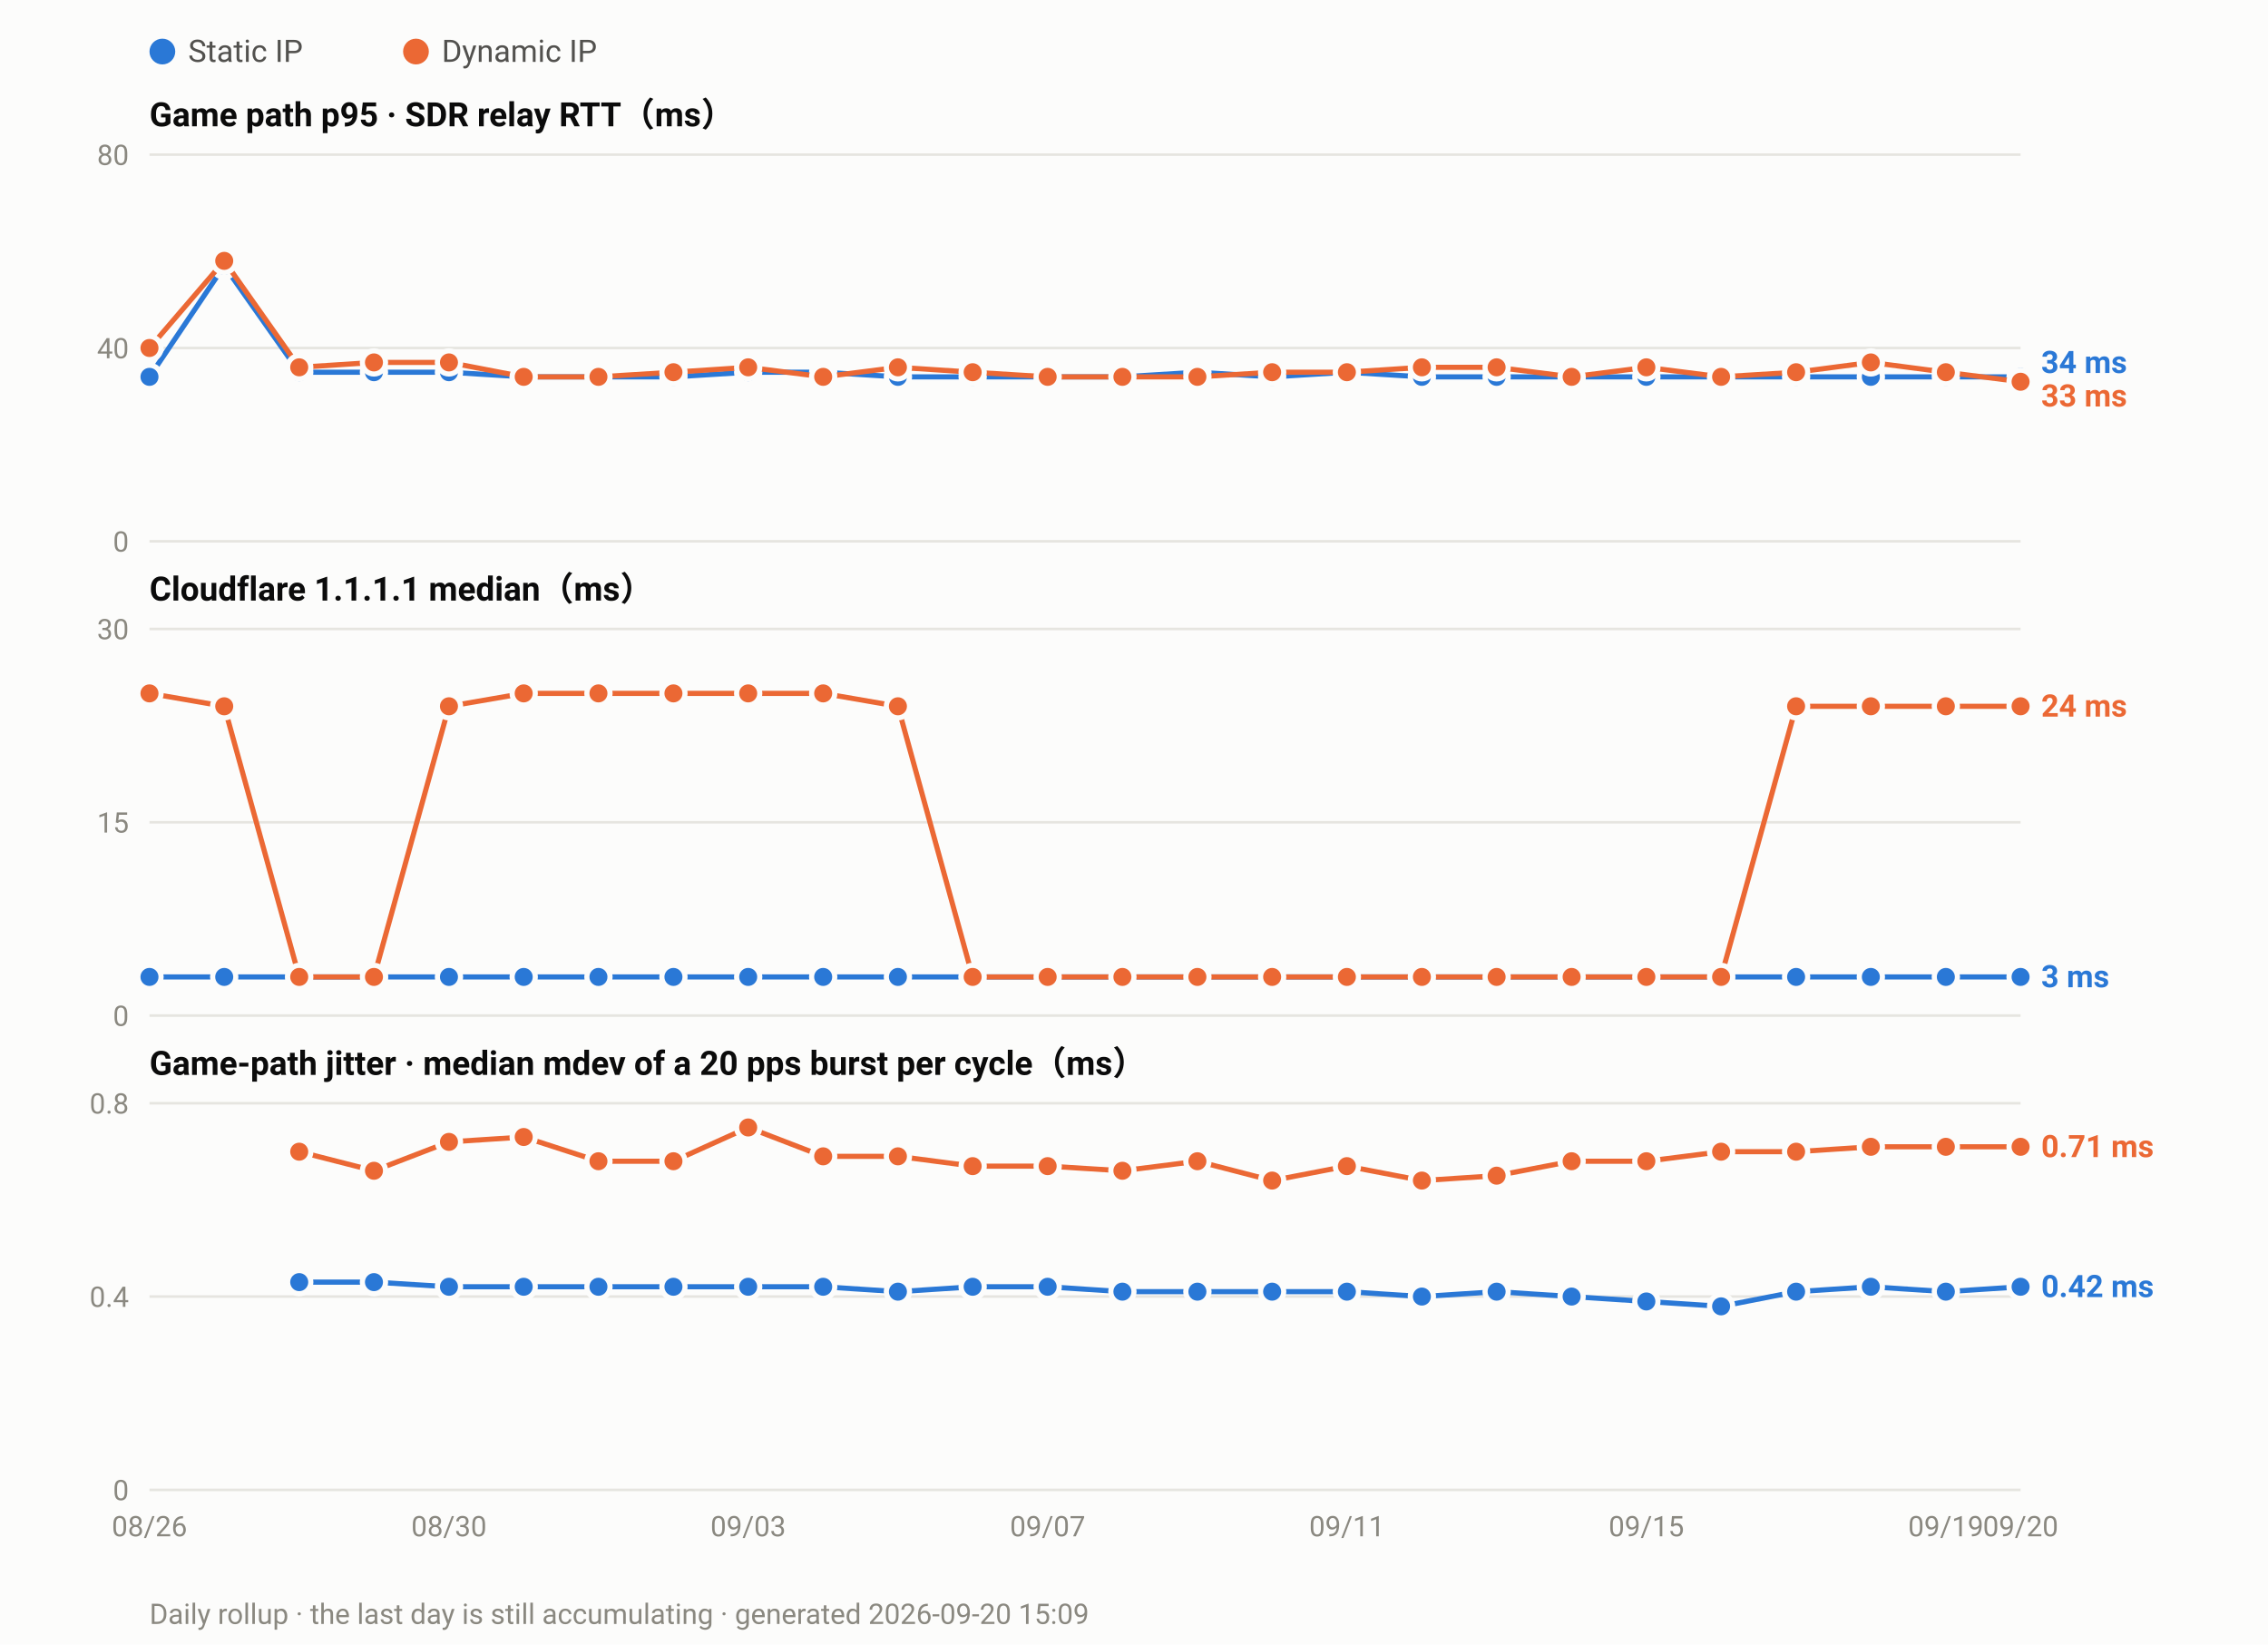
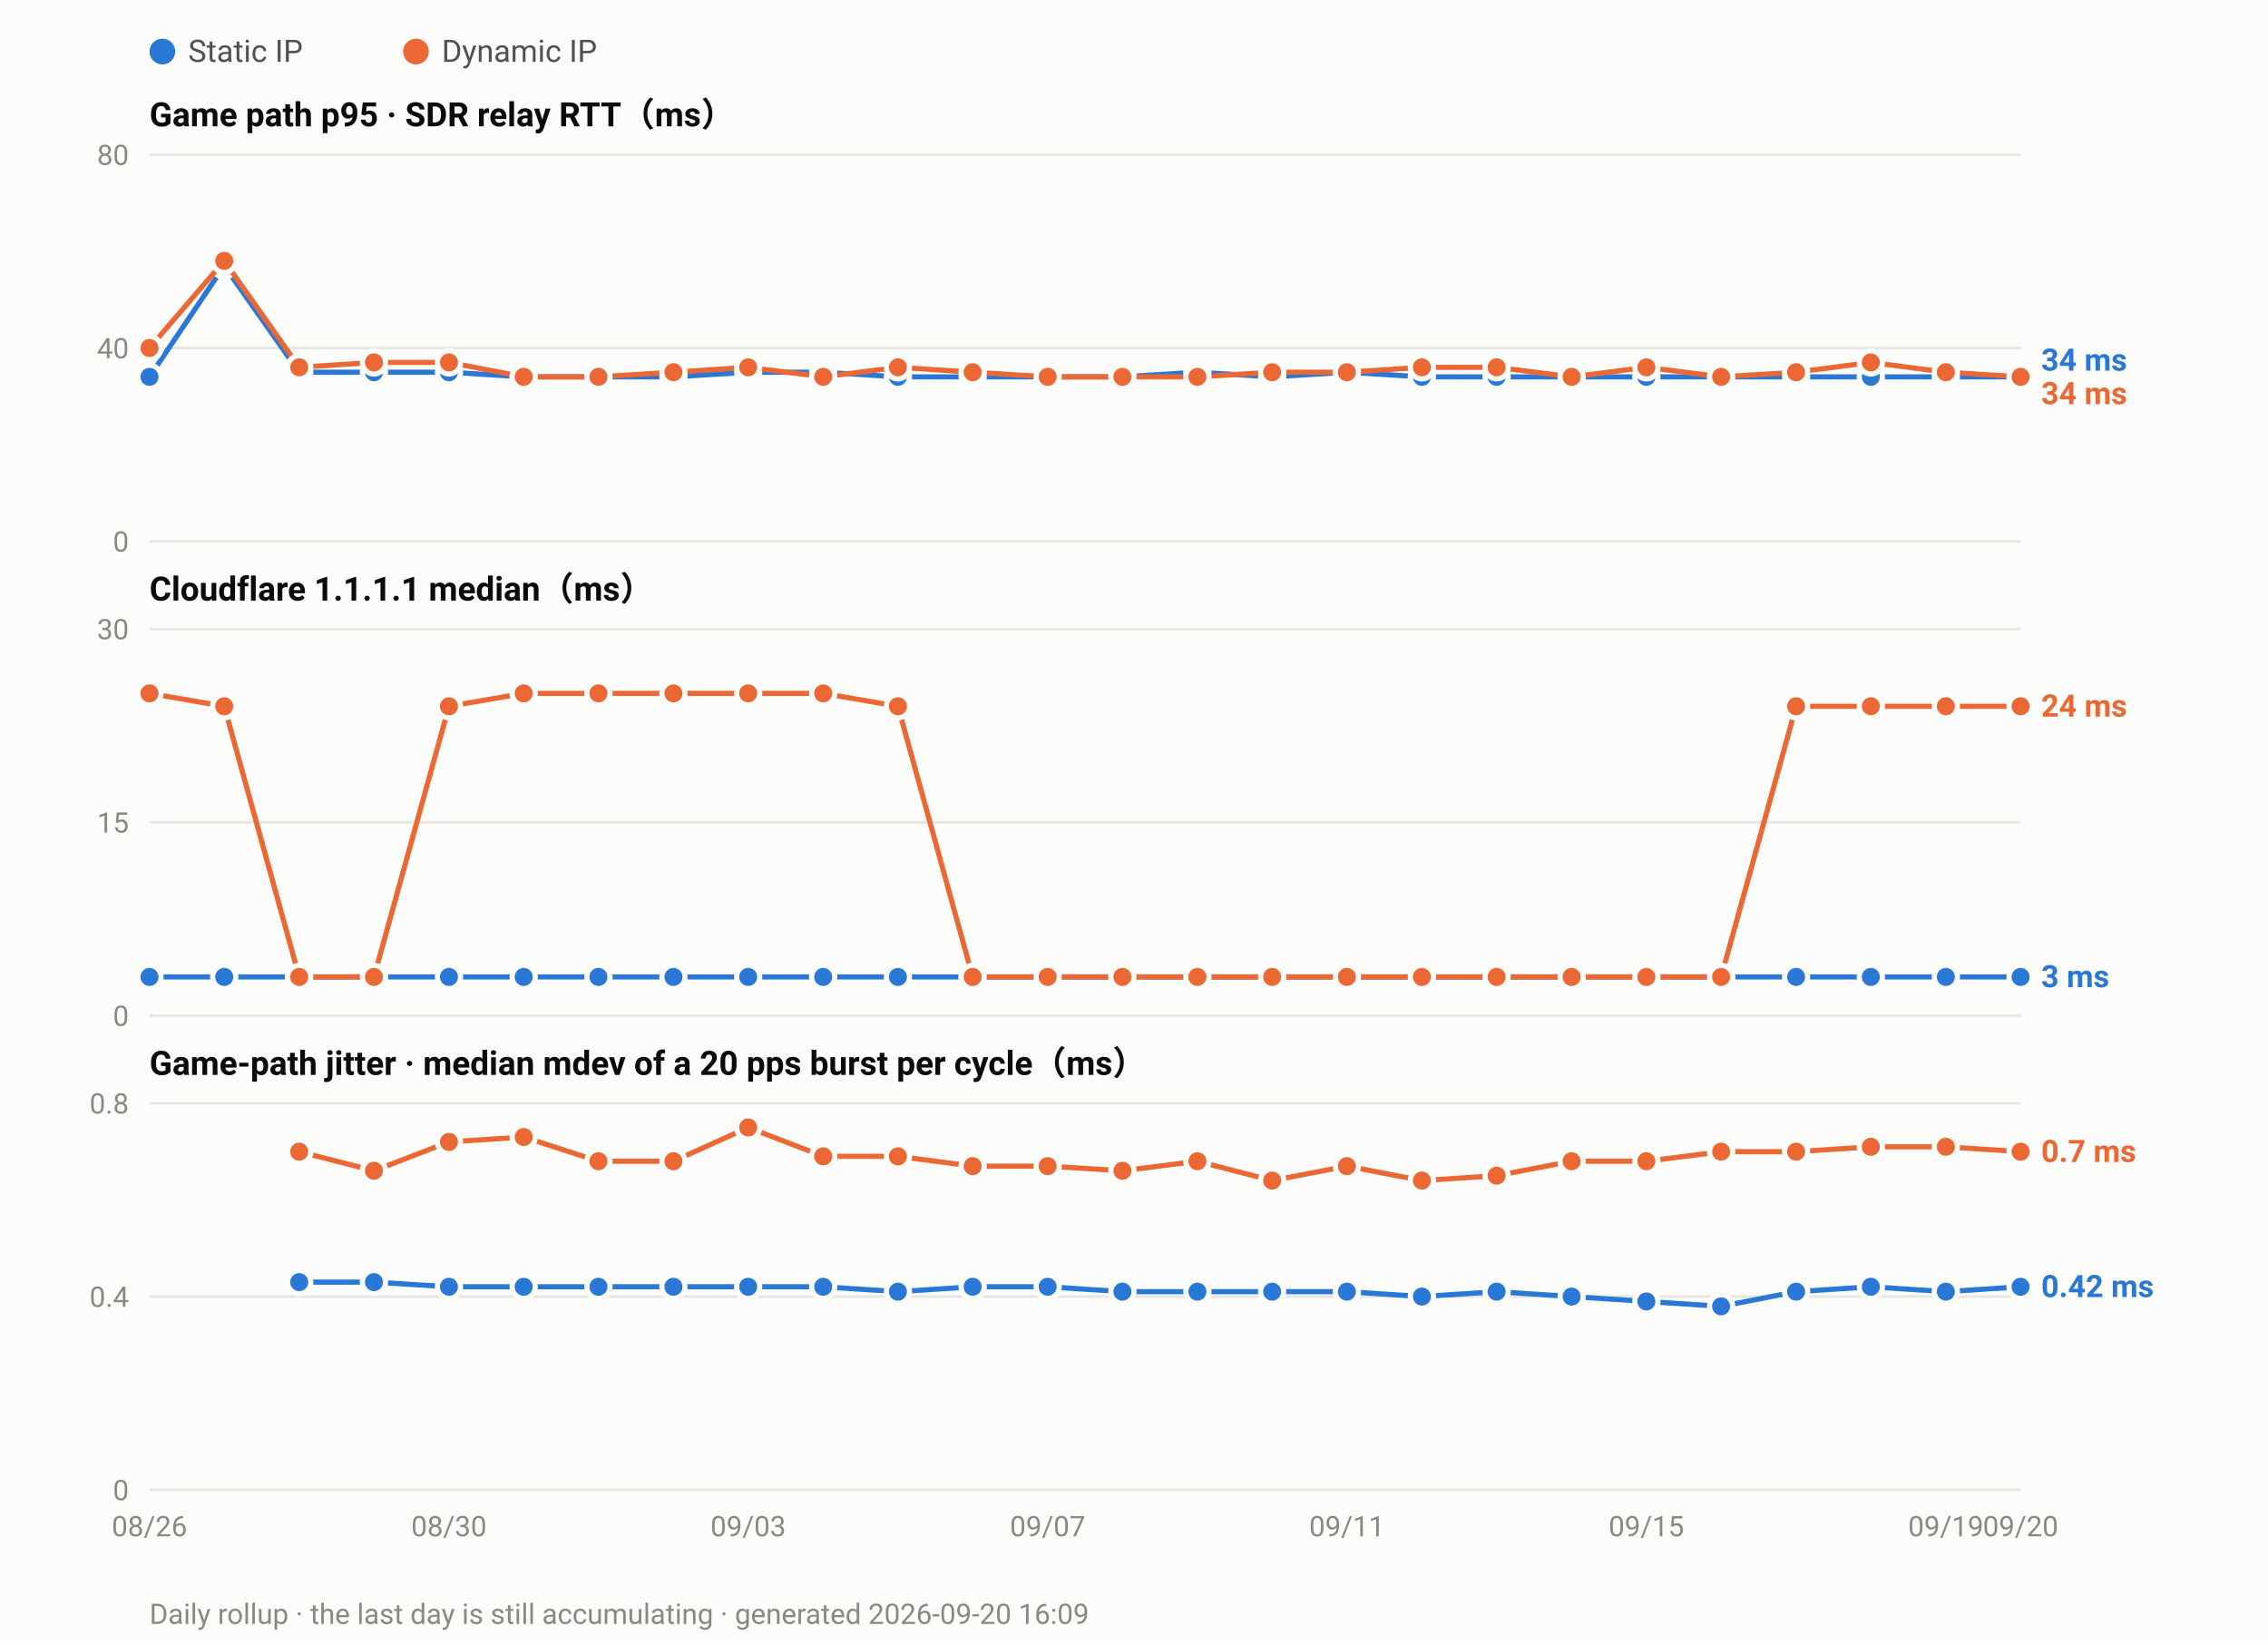
<svg xmlns="http://www.w3.org/2000/svg" width="880" height="638" viewBox="0 0 880 638" font-family="ui-sans-serif,-apple-system,Segoe UI,Roboto,Helvetica,Arial,sans-serif">
  <rect width="880" height="638" fill="#fcfcfb" />
  <circle cx="63.0" cy="20" r="5" fill="#2a78d6" />
  <text x="73.0" y="24" font-size="12" fill="#52514e">Static IP</text>
  <circle cx="161.4" cy="20" r="5" fill="#eb6834" />
  <text x="171.4" y="24" font-size="12" fill="#52514e">Dynamic IP</text>
  <text x="58" y="49.0" font-size="13" font-weight="600" fill="#0b0b0b">Game path p95 · SDR relay RTT（ms）</text>
  <line x1="58" y1="210.0" x2="784.0" y2="210.0" stroke="#e6e5e0" stroke-width="1" />
  <text x="50" y="214.0" font-size="11" text-anchor="end" fill="#8a8880">0</text>
  <line x1="58" y1="135.0" x2="784.0" y2="135.0" stroke="#e6e5e0" stroke-width="1" />
  <text x="50" y="139.0" font-size="11" text-anchor="end" fill="#8a8880">40</text>
  <line x1="58" y1="60.0" x2="784.0" y2="60.0" stroke="#e6e5e0" stroke-width="1" />
  <text x="50" y="64.0" font-size="11" text-anchor="end" fill="#8a8880">80</text>
  <polyline fill="none" stroke="#2a78d6" stroke-width="2" stroke-linejoin="round" points="58.0,146.2 87.0,103.1 116.1,144.4 145.1,144.4 174.2,144.4 203.2,146.2 232.2,146.2 261.3,146.2 290.3,144.4 319.4,144.4 348.4,146.2 377.4,146.2 406.5,146.2 435.5,146.2 464.6,144.4 493.6,146.2 522.6,144.4 551.7,146.2 580.7,146.2 609.8,146.2 638.8,146.2 667.8,146.2 696.9,146.2 725.9,146.2 755.0,146.2 784.0,146.2" />
  <circle cx="58.0" cy="146.2" r="4.5" fill="#2a78d6" stroke="#fcfcfb" stroke-width="2" />
  <circle cx="87.0" cy="103.1" r="4.5" fill="#2a78d6" stroke="#fcfcfb" stroke-width="2" />
  <circle cx="116.1" cy="144.4" r="4.5" fill="#2a78d6" stroke="#fcfcfb" stroke-width="2" />
  <circle cx="145.1" cy="144.4" r="4.5" fill="#2a78d6" stroke="#fcfcfb" stroke-width="2" />
  <circle cx="174.2" cy="144.4" r="4.5" fill="#2a78d6" stroke="#fcfcfb" stroke-width="2" />
  <circle cx="203.2" cy="146.2" r="4.5" fill="#2a78d6" stroke="#fcfcfb" stroke-width="2" />
  <circle cx="232.2" cy="146.2" r="4.5" fill="#2a78d6" stroke="#fcfcfb" stroke-width="2" />
  <circle cx="261.3" cy="146.2" r="4.5" fill="#2a78d6" stroke="#fcfcfb" stroke-width="2" />
  <circle cx="290.3" cy="144.4" r="4.5" fill="#2a78d6" stroke="#fcfcfb" stroke-width="2" />
  <circle cx="319.4" cy="144.4" r="4.5" fill="#2a78d6" stroke="#fcfcfb" stroke-width="2" />
  <circle cx="348.4" cy="146.2" r="4.5" fill="#2a78d6" stroke="#fcfcfb" stroke-width="2" />
  <circle cx="377.4" cy="146.2" r="4.5" fill="#2a78d6" stroke="#fcfcfb" stroke-width="2" />
  <circle cx="406.5" cy="146.2" r="4.5" fill="#2a78d6" stroke="#fcfcfb" stroke-width="2" />
  <circle cx="435.5" cy="146.2" r="4.5" fill="#2a78d6" stroke="#fcfcfb" stroke-width="2" />
  <circle cx="464.6" cy="144.4" r="4.5" fill="#2a78d6" stroke="#fcfcfb" stroke-width="2" />
  <circle cx="493.6" cy="146.2" r="4.5" fill="#2a78d6" stroke="#fcfcfb" stroke-width="2" />
  <circle cx="522.6" cy="144.4" r="4.5" fill="#2a78d6" stroke="#fcfcfb" stroke-width="2" />
  <circle cx="551.7" cy="146.2" r="4.5" fill="#2a78d6" stroke="#fcfcfb" stroke-width="2" />
  <circle cx="580.7" cy="146.2" r="4.5" fill="#2a78d6" stroke="#fcfcfb" stroke-width="2" />
  <circle cx="609.8" cy="146.2" r="4.5" fill="#2a78d6" stroke="#fcfcfb" stroke-width="2" />
  <circle cx="638.8" cy="146.2" r="4.5" fill="#2a78d6" stroke="#fcfcfb" stroke-width="2" />
  <circle cx="667.8" cy="146.2" r="4.5" fill="#2a78d6" stroke="#fcfcfb" stroke-width="2" />
  <circle cx="696.9" cy="146.2" r="4.5" fill="#2a78d6" stroke="#fcfcfb" stroke-width="2" />
  <circle cx="725.9" cy="146.2" r="4.5" fill="#2a78d6" stroke="#fcfcfb" stroke-width="2" />
  <circle cx="755.0" cy="146.2" r="4.5" fill="#2a78d6" stroke="#fcfcfb" stroke-width="2" />
  <circle cx="784.0" cy="146.2" r="4.5" fill="#2a78d6" stroke="#fcfcfb" stroke-width="2" />
-   <polyline fill="none" stroke="#eb6834" stroke-width="2" stroke-linejoin="round" points="58.0,135.0 87.0,101.2 116.1,142.5 145.1,140.6 174.2,140.6 203.2,146.2 232.2,146.2 261.3,144.4 290.3,142.5 319.4,146.2 348.4,142.5 377.4,144.4 406.5,146.2 435.5,146.2 464.6,146.2 493.6,144.4 522.6,144.4 551.7,142.5 580.7,142.5 609.8,146.2 638.8,142.5 667.8,146.2 696.9,144.4 725.9,140.6 755.0,144.4 784.0,148.1" />
+   <polyline fill="none" stroke="#eb6834" stroke-width="2" stroke-linejoin="round" points="58.0,135.0 87.0,101.2 116.1,142.5 145.1,140.6 174.2,140.6 203.2,146.2 232.2,146.2 261.3,144.4 290.3,142.5 319.4,146.2 348.4,142.5 377.4,144.4 406.5,146.2 435.5,146.2 464.6,146.2 493.6,144.4 522.6,144.4 551.7,142.5 580.7,142.5 609.8,146.2 638.8,142.5 667.8,146.2 696.9,144.4 725.9,140.6 755.0,144.4 784.0,146.2" />
  <circle cx="58.0" cy="135.0" r="4.5" fill="#eb6834" stroke="#fcfcfb" stroke-width="2" />
  <circle cx="87.0" cy="101.2" r="4.5" fill="#eb6834" stroke="#fcfcfb" stroke-width="2" />
  <circle cx="116.1" cy="142.5" r="4.5" fill="#eb6834" stroke="#fcfcfb" stroke-width="2" />
  <circle cx="145.1" cy="140.6" r="4.5" fill="#eb6834" stroke="#fcfcfb" stroke-width="2" />
  <circle cx="174.2" cy="140.6" r="4.5" fill="#eb6834" stroke="#fcfcfb" stroke-width="2" />
  <circle cx="203.2" cy="146.2" r="4.5" fill="#eb6834" stroke="#fcfcfb" stroke-width="2" />
  <circle cx="232.2" cy="146.2" r="4.5" fill="#eb6834" stroke="#fcfcfb" stroke-width="2" />
  <circle cx="261.3" cy="144.4" r="4.5" fill="#eb6834" stroke="#fcfcfb" stroke-width="2" />
  <circle cx="290.3" cy="142.5" r="4.5" fill="#eb6834" stroke="#fcfcfb" stroke-width="2" />
  <circle cx="319.4" cy="146.2" r="4.5" fill="#eb6834" stroke="#fcfcfb" stroke-width="2" />
  <circle cx="348.4" cy="142.5" r="4.5" fill="#eb6834" stroke="#fcfcfb" stroke-width="2" />
  <circle cx="377.4" cy="144.4" r="4.5" fill="#eb6834" stroke="#fcfcfb" stroke-width="2" />
  <circle cx="406.5" cy="146.2" r="4.5" fill="#eb6834" stroke="#fcfcfb" stroke-width="2" />
  <circle cx="435.5" cy="146.2" r="4.5" fill="#eb6834" stroke="#fcfcfb" stroke-width="2" />
  <circle cx="464.6" cy="146.2" r="4.5" fill="#eb6834" stroke="#fcfcfb" stroke-width="2" />
  <circle cx="493.6" cy="144.4" r="4.5" fill="#eb6834" stroke="#fcfcfb" stroke-width="2" />
  <circle cx="522.6" cy="144.4" r="4.5" fill="#eb6834" stroke="#fcfcfb" stroke-width="2" />
  <circle cx="551.7" cy="142.5" r="4.5" fill="#eb6834" stroke="#fcfcfb" stroke-width="2" />
  <circle cx="580.7" cy="142.5" r="4.5" fill="#eb6834" stroke="#fcfcfb" stroke-width="2" />
  <circle cx="609.8" cy="146.2" r="4.5" fill="#eb6834" stroke="#fcfcfb" stroke-width="2" />
  <circle cx="638.8" cy="142.5" r="4.5" fill="#eb6834" stroke="#fcfcfb" stroke-width="2" />
  <circle cx="667.8" cy="146.2" r="4.5" fill="#eb6834" stroke="#fcfcfb" stroke-width="2" />
  <circle cx="696.9" cy="144.4" r="4.5" fill="#eb6834" stroke="#fcfcfb" stroke-width="2" />
  <circle cx="725.9" cy="140.6" r="4.5" fill="#eb6834" stroke="#fcfcfb" stroke-width="2" />
  <circle cx="755.0" cy="144.4" r="4.5" fill="#eb6834" stroke="#fcfcfb" stroke-width="2" />
-   <circle cx="784.0" cy="148.1" r="4.5" fill="#eb6834" stroke="#fcfcfb" stroke-width="2" />
-   <text x="792.0" y="144.7" font-size="12" font-weight="600" fill="#2a78d6">34 ms</text>
-   <text x="792.0" y="157.7" font-size="12" font-weight="600" fill="#eb6834">33 ms</text>
+   <circle cx="784.0" cy="146.2" r="4.5" fill="#eb6834" stroke="#fcfcfb" stroke-width="2" />
+   <text x="792.0" y="143.8" font-size="12" font-weight="600" fill="#2a78d6">34 ms</text>
+   <text x="792.0" y="156.8" font-size="12" font-weight="600" fill="#eb6834">34 ms</text>
  <text x="58" y="233.0" font-size="13" font-weight="600" fill="#0b0b0b">Cloudflare 1.1.1.1 median（ms）</text>
  <line x1="58" y1="394.0" x2="784.0" y2="394.0" stroke="#e6e5e0" stroke-width="1" />
  <text x="50" y="398.0" font-size="11" text-anchor="end" fill="#8a8880">0</text>
  <line x1="58" y1="319.0" x2="784.0" y2="319.0" stroke="#e6e5e0" stroke-width="1" />
  <text x="50" y="323.0" font-size="11" text-anchor="end" fill="#8a8880">15</text>
  <line x1="58" y1="244.0" x2="784.0" y2="244.0" stroke="#e6e5e0" stroke-width="1" />
  <text x="50" y="248.0" font-size="11" text-anchor="end" fill="#8a8880">30</text>
  <polyline fill="none" stroke="#2a78d6" stroke-width="2" stroke-linejoin="round" points="58.0,379.0 87.0,379.0 116.1,379.0 145.1,379.0 174.2,379.0 203.2,379.0 232.2,379.0 261.3,379.0 290.3,379.0 319.4,379.0 348.4,379.0 377.4,379.0 406.5,379.0 435.5,379.0 464.6,379.0 493.6,379.0 522.6,379.0 551.7,379.0 580.7,379.0 609.8,379.0 638.8,379.0 667.8,379.0 696.9,379.0 725.9,379.0 755.0,379.0 784.0,379.0" />
  <circle cx="58.0" cy="379.0" r="4.5" fill="#2a78d6" stroke="#fcfcfb" stroke-width="2" />
  <circle cx="87.0" cy="379.0" r="4.5" fill="#2a78d6" stroke="#fcfcfb" stroke-width="2" />
  <circle cx="116.1" cy="379.0" r="4.5" fill="#2a78d6" stroke="#fcfcfb" stroke-width="2" />
  <circle cx="145.1" cy="379.0" r="4.5" fill="#2a78d6" stroke="#fcfcfb" stroke-width="2" />
  <circle cx="174.2" cy="379.0" r="4.5" fill="#2a78d6" stroke="#fcfcfb" stroke-width="2" />
  <circle cx="203.2" cy="379.0" r="4.5" fill="#2a78d6" stroke="#fcfcfb" stroke-width="2" />
  <circle cx="232.2" cy="379.0" r="4.5" fill="#2a78d6" stroke="#fcfcfb" stroke-width="2" />
  <circle cx="261.3" cy="379.0" r="4.5" fill="#2a78d6" stroke="#fcfcfb" stroke-width="2" />
  <circle cx="290.3" cy="379.0" r="4.5" fill="#2a78d6" stroke="#fcfcfb" stroke-width="2" />
  <circle cx="319.4" cy="379.0" r="4.5" fill="#2a78d6" stroke="#fcfcfb" stroke-width="2" />
  <circle cx="348.4" cy="379.0" r="4.5" fill="#2a78d6" stroke="#fcfcfb" stroke-width="2" />
  <circle cx="377.4" cy="379.0" r="4.5" fill="#2a78d6" stroke="#fcfcfb" stroke-width="2" />
  <circle cx="406.5" cy="379.0" r="4.5" fill="#2a78d6" stroke="#fcfcfb" stroke-width="2" />
  <circle cx="435.5" cy="379.0" r="4.5" fill="#2a78d6" stroke="#fcfcfb" stroke-width="2" />
  <circle cx="464.6" cy="379.0" r="4.5" fill="#2a78d6" stroke="#fcfcfb" stroke-width="2" />
  <circle cx="493.6" cy="379.0" r="4.5" fill="#2a78d6" stroke="#fcfcfb" stroke-width="2" />
  <circle cx="522.6" cy="379.0" r="4.5" fill="#2a78d6" stroke="#fcfcfb" stroke-width="2" />
  <circle cx="551.7" cy="379.0" r="4.5" fill="#2a78d6" stroke="#fcfcfb" stroke-width="2" />
  <circle cx="580.7" cy="379.0" r="4.5" fill="#2a78d6" stroke="#fcfcfb" stroke-width="2" />
  <circle cx="609.8" cy="379.0" r="4.5" fill="#2a78d6" stroke="#fcfcfb" stroke-width="2" />
  <circle cx="638.8" cy="379.0" r="4.5" fill="#2a78d6" stroke="#fcfcfb" stroke-width="2" />
  <circle cx="667.8" cy="379.0" r="4.5" fill="#2a78d6" stroke="#fcfcfb" stroke-width="2" />
  <circle cx="696.9" cy="379.0" r="4.5" fill="#2a78d6" stroke="#fcfcfb" stroke-width="2" />
  <circle cx="725.9" cy="379.0" r="4.5" fill="#2a78d6" stroke="#fcfcfb" stroke-width="2" />
  <circle cx="755.0" cy="379.0" r="4.5" fill="#2a78d6" stroke="#fcfcfb" stroke-width="2" />
  <circle cx="784.0" cy="379.0" r="4.5" fill="#2a78d6" stroke="#fcfcfb" stroke-width="2" />
  <polyline fill="none" stroke="#eb6834" stroke-width="2" stroke-linejoin="round" points="58.0,269.0 87.0,274.0 116.1,379.0 145.1,379.0 174.2,274.0 203.2,269.0 232.2,269.0 261.3,269.0 290.3,269.0 319.4,269.0 348.4,274.0 377.4,379.0 406.5,379.0 435.5,379.0 464.6,379.0 493.6,379.0 522.6,379.0 551.7,379.0 580.7,379.0 609.8,379.0 638.8,379.0 667.8,379.0 696.9,274.0 725.9,274.0 755.0,274.0 784.0,274.0" />
  <circle cx="58.0" cy="269.0" r="4.5" fill="#eb6834" stroke="#fcfcfb" stroke-width="2" />
  <circle cx="87.0" cy="274.0" r="4.5" fill="#eb6834" stroke="#fcfcfb" stroke-width="2" />
  <circle cx="116.1" cy="379.0" r="4.5" fill="#eb6834" stroke="#fcfcfb" stroke-width="2" />
  <circle cx="145.1" cy="379.0" r="4.5" fill="#eb6834" stroke="#fcfcfb" stroke-width="2" />
  <circle cx="174.2" cy="274.0" r="4.5" fill="#eb6834" stroke="#fcfcfb" stroke-width="2" />
  <circle cx="203.2" cy="269.0" r="4.5" fill="#eb6834" stroke="#fcfcfb" stroke-width="2" />
  <circle cx="232.2" cy="269.0" r="4.5" fill="#eb6834" stroke="#fcfcfb" stroke-width="2" />
  <circle cx="261.3" cy="269.0" r="4.5" fill="#eb6834" stroke="#fcfcfb" stroke-width="2" />
  <circle cx="290.3" cy="269.0" r="4.5" fill="#eb6834" stroke="#fcfcfb" stroke-width="2" />
  <circle cx="319.4" cy="269.0" r="4.5" fill="#eb6834" stroke="#fcfcfb" stroke-width="2" />
  <circle cx="348.4" cy="274.0" r="4.5" fill="#eb6834" stroke="#fcfcfb" stroke-width="2" />
  <circle cx="377.4" cy="379.0" r="4.5" fill="#eb6834" stroke="#fcfcfb" stroke-width="2" />
  <circle cx="406.5" cy="379.0" r="4.5" fill="#eb6834" stroke="#fcfcfb" stroke-width="2" />
  <circle cx="435.5" cy="379.0" r="4.5" fill="#eb6834" stroke="#fcfcfb" stroke-width="2" />
  <circle cx="464.6" cy="379.0" r="4.5" fill="#eb6834" stroke="#fcfcfb" stroke-width="2" />
  <circle cx="493.6" cy="379.0" r="4.5" fill="#eb6834" stroke="#fcfcfb" stroke-width="2" />
  <circle cx="522.6" cy="379.0" r="4.5" fill="#eb6834" stroke="#fcfcfb" stroke-width="2" />
  <circle cx="551.7" cy="379.0" r="4.5" fill="#eb6834" stroke="#fcfcfb" stroke-width="2" />
  <circle cx="580.7" cy="379.0" r="4.5" fill="#eb6834" stroke="#fcfcfb" stroke-width="2" />
  <circle cx="609.8" cy="379.0" r="4.5" fill="#eb6834" stroke="#fcfcfb" stroke-width="2" />
  <circle cx="638.8" cy="379.0" r="4.5" fill="#eb6834" stroke="#fcfcfb" stroke-width="2" />
  <circle cx="667.8" cy="379.0" r="4.5" fill="#eb6834" stroke="#fcfcfb" stroke-width="2" />
  <circle cx="696.9" cy="274.0" r="4.5" fill="#eb6834" stroke="#fcfcfb" stroke-width="2" />
  <circle cx="725.9" cy="274.0" r="4.5" fill="#eb6834" stroke="#fcfcfb" stroke-width="2" />
  <circle cx="755.0" cy="274.0" r="4.5" fill="#eb6834" stroke="#fcfcfb" stroke-width="2" />
  <circle cx="784.0" cy="274.0" r="4.5" fill="#eb6834" stroke="#fcfcfb" stroke-width="2" />
  <text x="792.0" y="278.0" font-size="12" font-weight="600" fill="#eb6834">24 ms</text>
  <text x="792.0" y="383.0" font-size="12" font-weight="600" fill="#2a78d6">3 ms</text>
  <text x="58" y="417.0" font-size="13" font-weight="600" fill="#0b0b0b">Game-path jitter · median mdev of a 20 pps burst per cycle（ms）</text>
  <line x1="58" y1="578.0" x2="784.0" y2="578.0" stroke="#e6e5e0" stroke-width="1" />
  <text x="50" y="582.0" font-size="11" text-anchor="end" fill="#8a8880">0</text>
  <line x1="58" y1="503.0" x2="784.0" y2="503.0" stroke="#e6e5e0" stroke-width="1" />
  <text x="50" y="507.0" font-size="11" text-anchor="end" fill="#8a8880">0.4</text>
  <line x1="58" y1="428.0" x2="784.0" y2="428.0" stroke="#e6e5e0" stroke-width="1" />
  <text x="50" y="432.0" font-size="11" text-anchor="end" fill="#8a8880">0.8</text>
  <polyline fill="none" stroke="#2a78d6" stroke-width="2" stroke-linejoin="round" points="116.1,497.4 145.1,497.4 174.2,499.2 203.2,499.2 232.2,499.2 261.3,499.2 290.3,499.2 319.4,499.2 348.4,501.1 377.4,499.2 406.5,499.2 435.5,501.1 464.6,501.1 493.6,501.1 522.6,501.1 551.7,503.0 580.7,501.1 609.8,503.0 638.8,504.9 667.8,506.8 696.9,501.1 725.9,499.2 755.0,501.1 784.0,499.2" />
  <circle cx="116.1" cy="497.4" r="4.5" fill="#2a78d6" stroke="#fcfcfb" stroke-width="2" />
  <circle cx="145.1" cy="497.4" r="4.5" fill="#2a78d6" stroke="#fcfcfb" stroke-width="2" />
  <circle cx="174.2" cy="499.2" r="4.5" fill="#2a78d6" stroke="#fcfcfb" stroke-width="2" />
  <circle cx="203.2" cy="499.2" r="4.5" fill="#2a78d6" stroke="#fcfcfb" stroke-width="2" />
  <circle cx="232.2" cy="499.2" r="4.5" fill="#2a78d6" stroke="#fcfcfb" stroke-width="2" />
  <circle cx="261.3" cy="499.2" r="4.5" fill="#2a78d6" stroke="#fcfcfb" stroke-width="2" />
  <circle cx="290.3" cy="499.2" r="4.5" fill="#2a78d6" stroke="#fcfcfb" stroke-width="2" />
  <circle cx="319.4" cy="499.2" r="4.5" fill="#2a78d6" stroke="#fcfcfb" stroke-width="2" />
  <circle cx="348.4" cy="501.1" r="4.5" fill="#2a78d6" stroke="#fcfcfb" stroke-width="2" />
  <circle cx="377.4" cy="499.2" r="4.5" fill="#2a78d6" stroke="#fcfcfb" stroke-width="2" />
  <circle cx="406.5" cy="499.2" r="4.5" fill="#2a78d6" stroke="#fcfcfb" stroke-width="2" />
  <circle cx="435.5" cy="501.1" r="4.5" fill="#2a78d6" stroke="#fcfcfb" stroke-width="2" />
  <circle cx="464.6" cy="501.1" r="4.5" fill="#2a78d6" stroke="#fcfcfb" stroke-width="2" />
  <circle cx="493.6" cy="501.1" r="4.5" fill="#2a78d6" stroke="#fcfcfb" stroke-width="2" />
  <circle cx="522.6" cy="501.1" r="4.5" fill="#2a78d6" stroke="#fcfcfb" stroke-width="2" />
  <circle cx="551.7" cy="503.0" r="4.5" fill="#2a78d6" stroke="#fcfcfb" stroke-width="2" />
  <circle cx="580.7" cy="501.1" r="4.5" fill="#2a78d6" stroke="#fcfcfb" stroke-width="2" />
  <circle cx="609.8" cy="503.0" r="4.5" fill="#2a78d6" stroke="#fcfcfb" stroke-width="2" />
  <circle cx="638.8" cy="504.9" r="4.5" fill="#2a78d6" stroke="#fcfcfb" stroke-width="2" />
  <circle cx="667.8" cy="506.8" r="4.5" fill="#2a78d6" stroke="#fcfcfb" stroke-width="2" />
  <circle cx="696.9" cy="501.1" r="4.5" fill="#2a78d6" stroke="#fcfcfb" stroke-width="2" />
  <circle cx="725.9" cy="499.2" r="4.5" fill="#2a78d6" stroke="#fcfcfb" stroke-width="2" />
  <circle cx="755.0" cy="501.1" r="4.5" fill="#2a78d6" stroke="#fcfcfb" stroke-width="2" />
  <circle cx="784.0" cy="499.2" r="4.5" fill="#2a78d6" stroke="#fcfcfb" stroke-width="2" />
-   <polyline fill="none" stroke="#eb6834" stroke-width="2" stroke-linejoin="round" points="116.1,446.8 145.1,454.2 174.2,443.0 203.2,441.1 232.2,450.5 261.3,450.5 290.3,437.4 319.4,448.6 348.4,448.6 377.4,452.4 406.5,452.4 435.5,454.2 464.6,450.5 493.6,458.0 522.6,452.4 551.7,458.0 580.7,456.1 609.8,450.5 638.8,450.5 667.8,446.8 696.9,446.8 725.9,444.9 755.0,444.9 784.0,444.9" />
+   <polyline fill="none" stroke="#eb6834" stroke-width="2" stroke-linejoin="round" points="116.1,446.8 145.1,454.2 174.2,443.0 203.2,441.1 232.2,450.5 261.3,450.5 290.3,437.4 319.4,448.6 348.4,448.6 377.4,452.4 406.5,452.4 435.5,454.2 464.6,450.5 493.6,458.0 522.6,452.4 551.7,458.0 580.7,456.1 609.8,450.5 638.8,450.5 667.8,446.8 696.9,446.8 725.9,444.9 755.0,444.9 784.0,446.8" />
  <circle cx="116.1" cy="446.8" r="4.5" fill="#eb6834" stroke="#fcfcfb" stroke-width="2" />
  <circle cx="145.1" cy="454.2" r="4.5" fill="#eb6834" stroke="#fcfcfb" stroke-width="2" />
  <circle cx="174.2" cy="443.0" r="4.5" fill="#eb6834" stroke="#fcfcfb" stroke-width="2" />
  <circle cx="203.2" cy="441.1" r="4.5" fill="#eb6834" stroke="#fcfcfb" stroke-width="2" />
  <circle cx="232.2" cy="450.5" r="4.5" fill="#eb6834" stroke="#fcfcfb" stroke-width="2" />
  <circle cx="261.3" cy="450.5" r="4.5" fill="#eb6834" stroke="#fcfcfb" stroke-width="2" />
  <circle cx="290.3" cy="437.4" r="4.5" fill="#eb6834" stroke="#fcfcfb" stroke-width="2" />
  <circle cx="319.4" cy="448.6" r="4.5" fill="#eb6834" stroke="#fcfcfb" stroke-width="2" />
  <circle cx="348.4" cy="448.6" r="4.5" fill="#eb6834" stroke="#fcfcfb" stroke-width="2" />
  <circle cx="377.4" cy="452.4" r="4.5" fill="#eb6834" stroke="#fcfcfb" stroke-width="2" />
  <circle cx="406.5" cy="452.4" r="4.5" fill="#eb6834" stroke="#fcfcfb" stroke-width="2" />
  <circle cx="435.5" cy="454.2" r="4.5" fill="#eb6834" stroke="#fcfcfb" stroke-width="2" />
  <circle cx="464.6" cy="450.5" r="4.5" fill="#eb6834" stroke="#fcfcfb" stroke-width="2" />
  <circle cx="493.6" cy="458.0" r="4.5" fill="#eb6834" stroke="#fcfcfb" stroke-width="2" />
  <circle cx="522.6" cy="452.4" r="4.5" fill="#eb6834" stroke="#fcfcfb" stroke-width="2" />
  <circle cx="551.7" cy="458.0" r="4.5" fill="#eb6834" stroke="#fcfcfb" stroke-width="2" />
  <circle cx="580.7" cy="456.1" r="4.5" fill="#eb6834" stroke="#fcfcfb" stroke-width="2" />
  <circle cx="609.8" cy="450.5" r="4.5" fill="#eb6834" stroke="#fcfcfb" stroke-width="2" />
  <circle cx="638.8" cy="450.5" r="4.5" fill="#eb6834" stroke="#fcfcfb" stroke-width="2" />
  <circle cx="667.8" cy="446.8" r="4.5" fill="#eb6834" stroke="#fcfcfb" stroke-width="2" />
  <circle cx="696.9" cy="446.8" r="4.5" fill="#eb6834" stroke="#fcfcfb" stroke-width="2" />
  <circle cx="725.9" cy="444.9" r="4.5" fill="#eb6834" stroke="#fcfcfb" stroke-width="2" />
  <circle cx="755.0" cy="444.9" r="4.5" fill="#eb6834" stroke="#fcfcfb" stroke-width="2" />
-   <circle cx="784.0" cy="444.9" r="4.5" fill="#eb6834" stroke="#fcfcfb" stroke-width="2" />
-   <text x="792.0" y="448.9" font-size="12" font-weight="600" fill="#eb6834">0.71 ms</text>
+   <circle cx="784.0" cy="446.8" r="4.5" fill="#eb6834" stroke="#fcfcfb" stroke-width="2" />
+   <text x="792.0" y="450.8" font-size="12" font-weight="600" fill="#eb6834">0.7 ms</text>
  <text x="792.0" y="503.2" font-size="12" font-weight="600" fill="#2a78d6">0.42 ms</text>
  <text x="58.0" y="596.0" font-size="11" text-anchor="middle" fill="#8a8880">08/26</text>
  <text x="174.2" y="596.0" font-size="11" text-anchor="middle" fill="#8a8880">08/30</text>
  <text x="290.3" y="596.0" font-size="11" text-anchor="middle" fill="#8a8880">09/03</text>
  <text x="406.5" y="596.0" font-size="11" text-anchor="middle" fill="#8a8880">09/07</text>
  <text x="522.6" y="596.0" font-size="11" text-anchor="middle" fill="#8a8880">09/11</text>
  <text x="638.8" y="596.0" font-size="11" text-anchor="middle" fill="#8a8880">09/15</text>
  <text x="755.0" y="596.0" font-size="11" text-anchor="middle" fill="#8a8880">09/19</text>
  <text x="784.0" y="596.0" font-size="11" text-anchor="middle" fill="#8a8880">09/20</text>
-   <text x="58" y="630" font-size="11" fill="#8a8880">Daily rollup · the last day is still accumulating · generated 2026-09-20 15:09</text>
+   <text x="58" y="630" font-size="11" fill="#8a8880">Daily rollup · the last day is still accumulating · generated 2026-09-20 16:09</text>
</svg>
